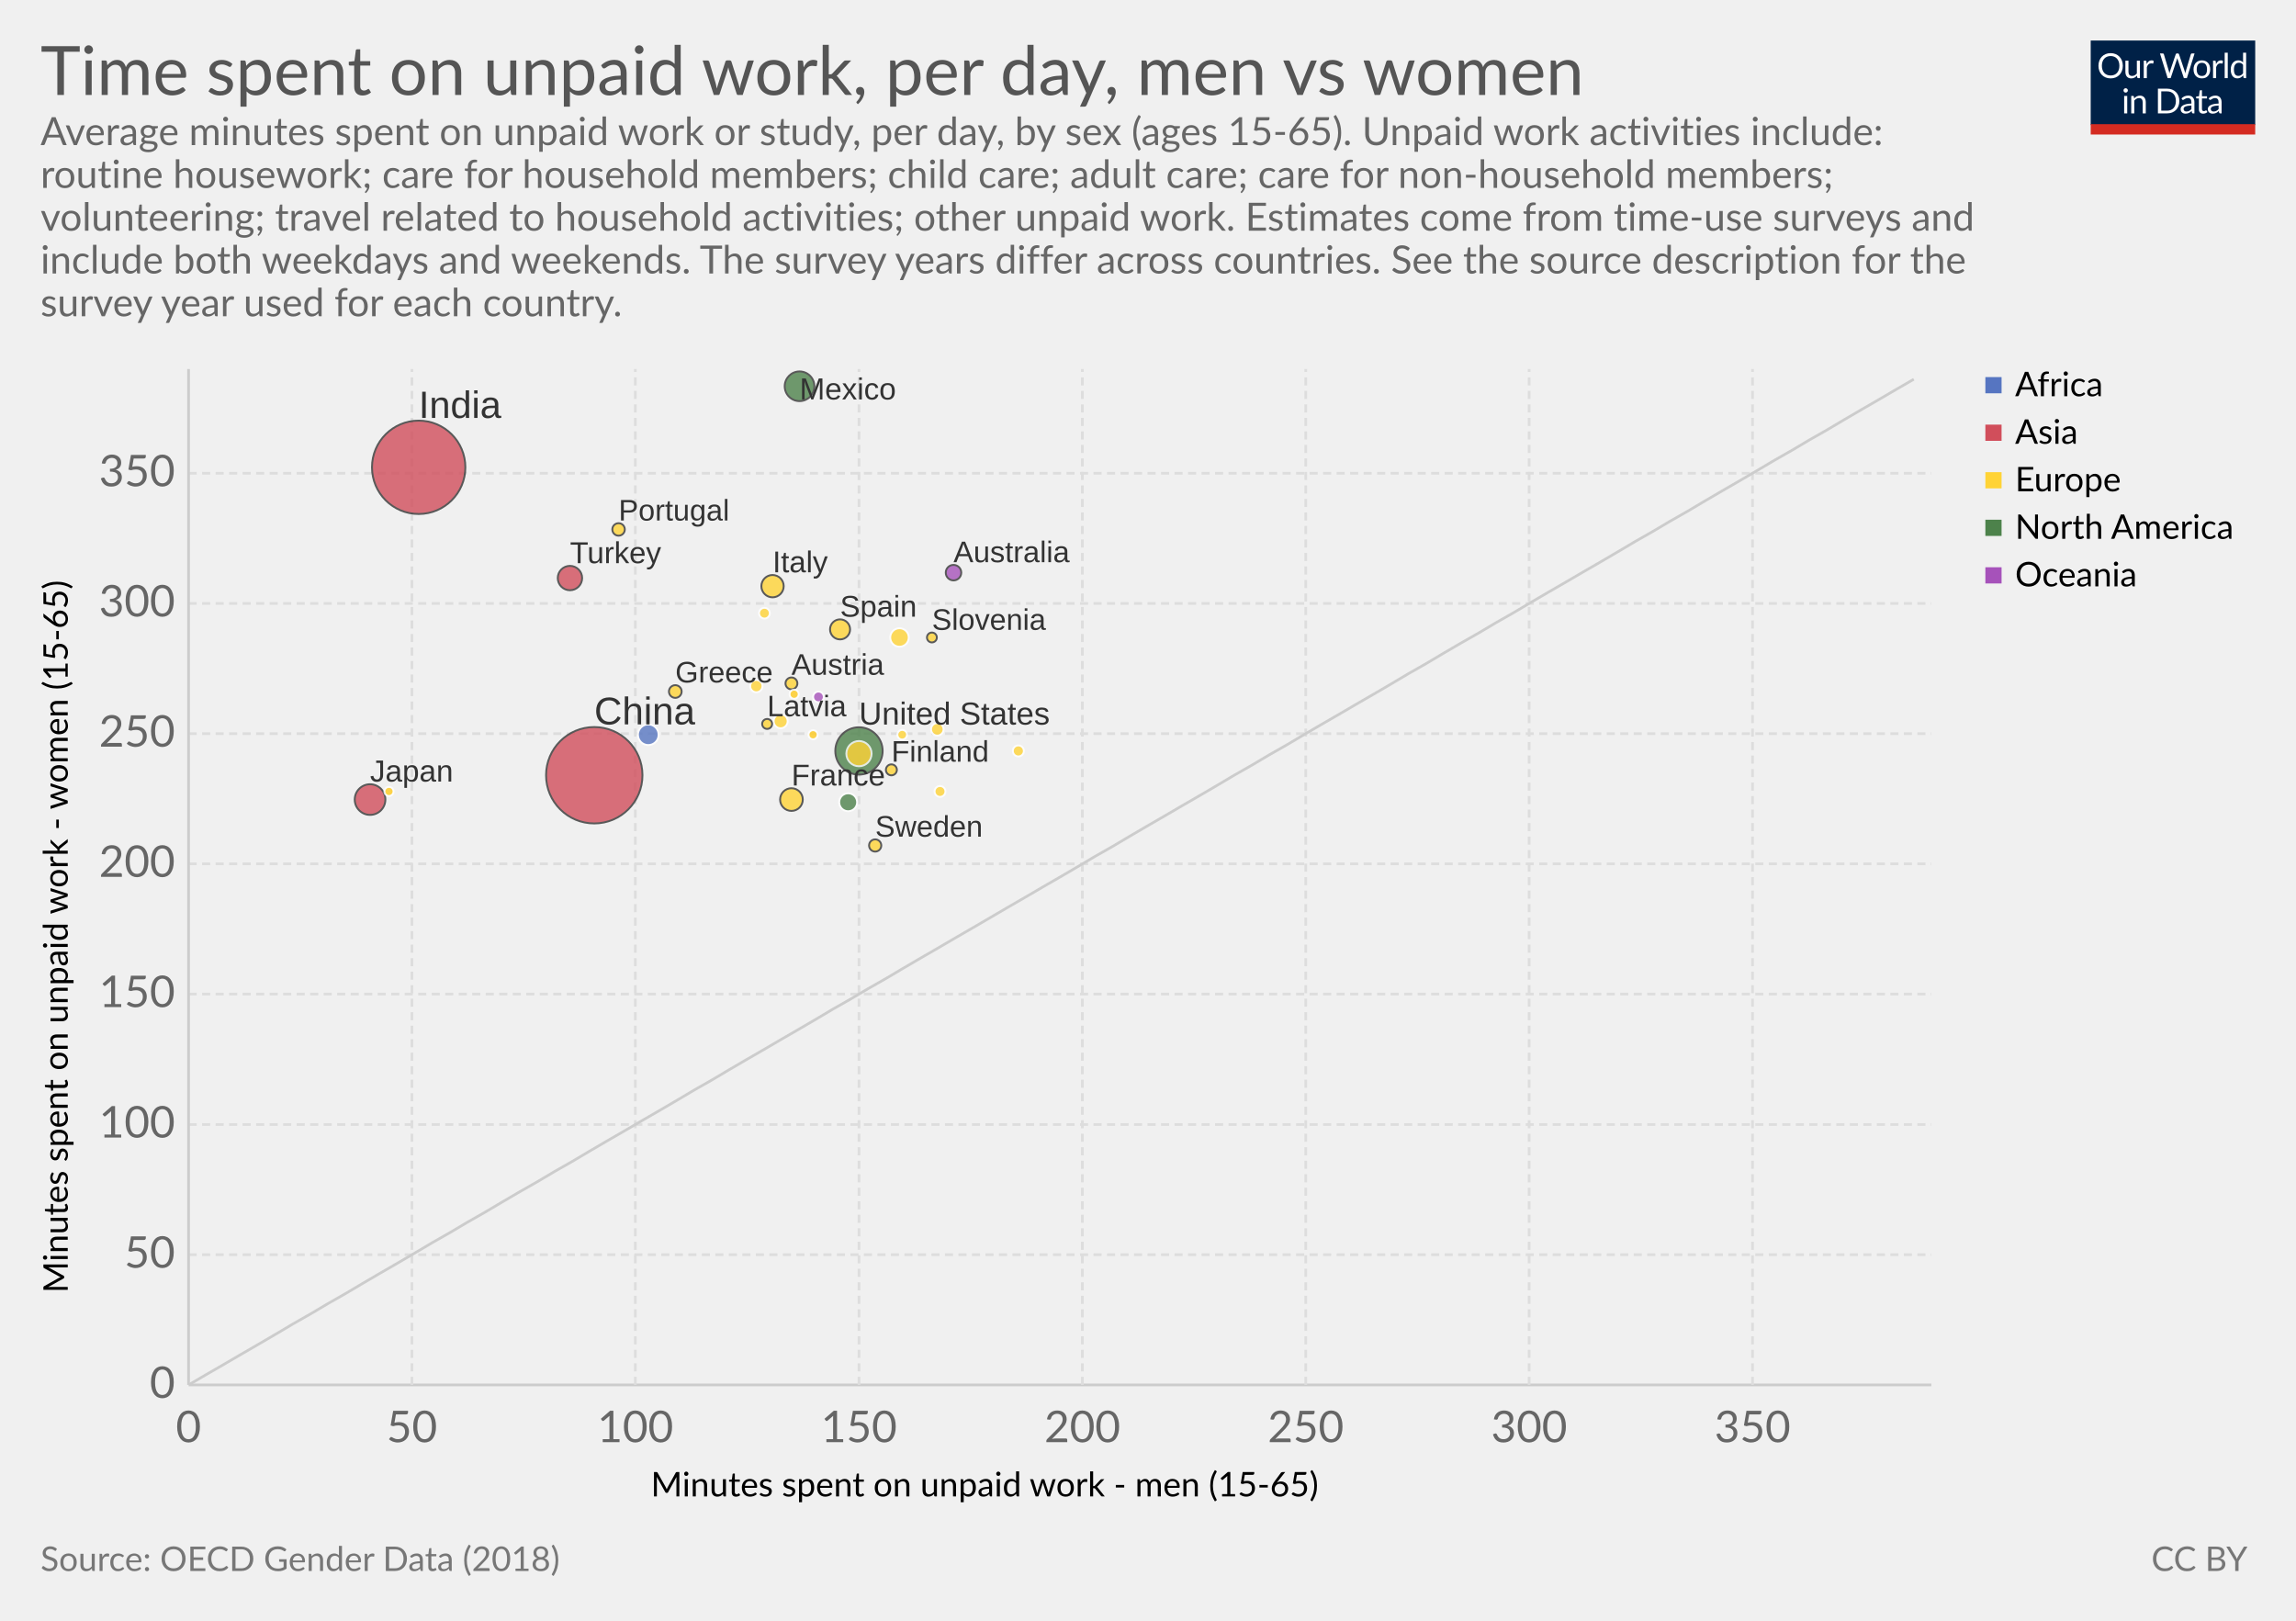
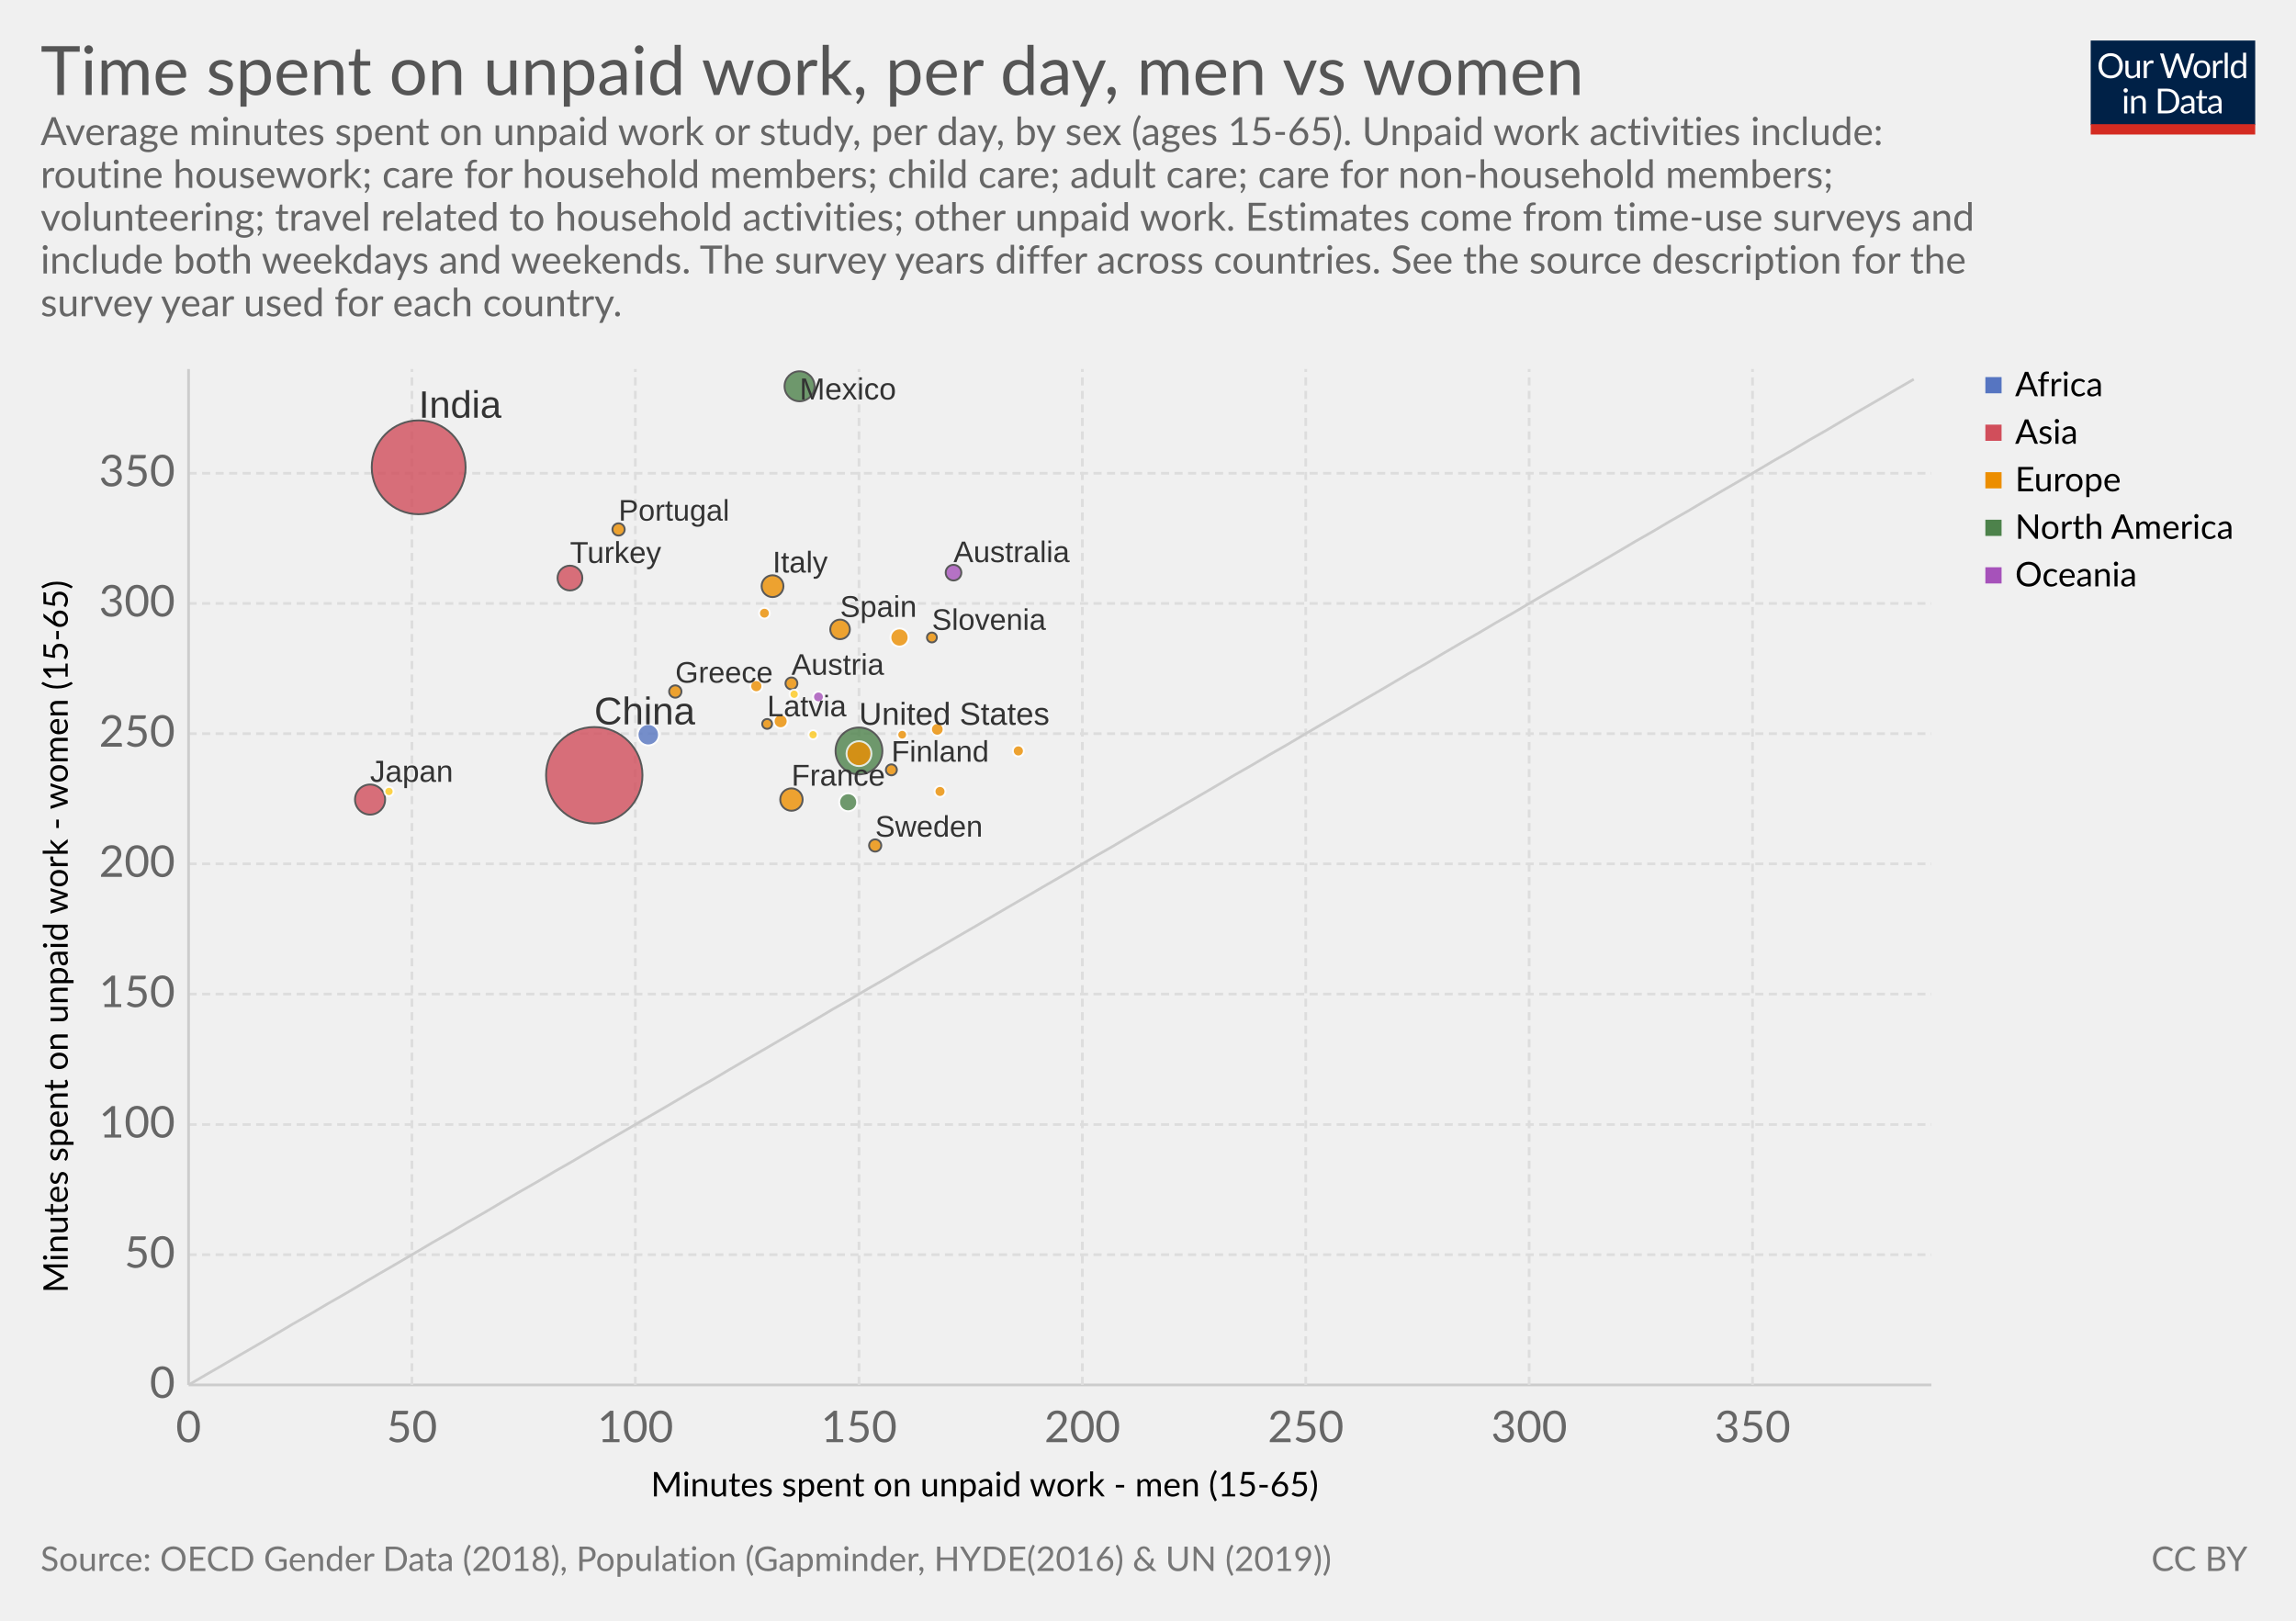
<svg xmlns="http://www.w3.org/2000/svg" version="1.1" style="font-family:Lato, 'Helvetica Neue', Helvetica, Arial, sans-serif;font-size:18px;background-color:white;text-rendering:optimizeLegibility;-webkit-font-smoothing:antialiased" width="850" height="600">
  <g class="HeaderView">
    <g transform="translate(774, 15) scale(0.29)">
      <svg width="210" height="120" viewBox="0 0 210 120" fill="none">
        <g clip-path="url(#clip0)">
          <path d="M0 0H210V107.89H0V0Z" fill="#002147" />
          <path d="M40.979 32.248C40.979 34.609 40.605 36.78 39.857 38.76C39.109 40.725 38.053 42.419 36.689 43.842C35.325 45.265 33.682 46.372 31.761 47.164C29.854 47.941 27.742 48.33 25.425 48.33C23.107 48.33 20.995 47.941 19.089 47.164C17.182 46.372 15.547 45.265 14.183 43.842C12.819 42.419 11.763 40.725 11.015 38.76C10.267 36.78 9.893 34.609 9.893 32.248C9.893 29.887 10.267 27.723 11.015 25.758C11.763 23.778 12.819 22.077 14.183 20.654C15.547 19.217 17.182 18.102 19.089 17.31C20.995 16.518 23.107 16.122 25.425 16.122C27.742 16.122 29.854 16.518 31.761 17.31C33.682 18.102 35.325 19.217 36.689 20.654C38.053 22.077 39.109 23.778 39.857 25.758C40.605 27.723 40.979 29.887 40.979 32.248ZM36.601 32.248C36.601 30.312 36.337 28.574 35.809 27.034C35.281 25.494 34.533 24.196 33.565 23.14C32.597 22.069 31.423 21.248 30.045 20.676C28.666 20.104 27.126 19.818 25.425 19.818C23.738 19.818 22.205 20.104 20.827 20.676C19.448 21.248 18.267 22.069 17.285 23.14C16.317 24.196 15.569 25.494 15.041 27.034C14.513 28.574 14.249 30.312 14.249 32.248C14.249 34.184 14.513 35.922 15.041 37.462C15.569 38.987 16.317 40.285 17.285 41.356C18.267 42.412 19.448 43.226 20.827 43.798C22.205 44.355 23.738 44.634 25.425 44.634C27.126 44.634 28.666 44.355 30.045 43.798C31.423 43.226 32.597 42.412 33.565 41.356C34.533 40.285 35.281 38.987 35.809 37.462C36.337 35.922 36.601 34.184 36.601 32.248ZM62.823 25.714V48H60.491C59.934 48 59.582 47.729 59.435 47.186L59.127 44.788C58.159 45.859 57.074 46.724 55.871 47.384C54.669 48.029 53.29 48.352 51.735 48.352C50.518 48.352 49.44 48.154 48.501 47.758C47.577 47.347 46.8 46.775 46.169 46.042C45.539 45.309 45.062 44.421 44.739 43.38C44.431 42.339 44.277 41.187 44.277 39.926V25.714H48.193V39.926C48.193 41.613 48.575 42.918 49.337 43.842C50.115 44.766 51.295 45.228 52.879 45.228C54.038 45.228 55.116 44.957 56.113 44.414C57.125 43.857 58.057 43.094 58.907 42.126V25.714H62.823ZM71.43 30.18C72.135 28.655 73 27.467 74.027 26.616C75.053 25.751 76.307 25.318 77.789 25.318C78.258 25.318 78.705 25.369 79.131 25.472C79.571 25.575 79.959 25.736 80.297 25.956L80.011 28.882C79.923 29.249 79.703 29.432 79.351 29.432C79.145 29.432 78.845 29.388 78.449 29.3C78.053 29.212 77.605 29.168 77.107 29.168C76.403 29.168 75.772 29.271 75.215 29.476C74.672 29.681 74.181 29.989 73.741 30.4C73.315 30.796 72.927 31.295 72.575 31.896C72.237 32.483 71.929 33.157 71.651 33.92V48H67.713V25.714H69.957C70.382 25.714 70.675 25.795 70.837 25.956C70.998 26.117 71.108 26.396 71.167 26.792L71.43 30.18ZM132.589 16.474L122.755 48H118.927L110.941 23.954C110.867 23.719 110.794 23.47 110.721 23.206C110.662 22.942 110.596 22.663 110.523 22.37C110.449 22.663 110.376 22.942 110.303 23.206C110.23 23.47 110.156 23.719 110.083 23.954L102.053 48H98.225L88.391 16.474H91.933C92.314 16.474 92.629 16.569 92.879 16.76C93.143 16.951 93.311 17.193 93.385 17.486L99.897 39.398C99.999 39.794 100.095 40.219 100.183 40.674C100.285 41.129 100.381 41.613 100.469 42.126C100.571 41.613 100.674 41.129 100.777 40.674C100.894 40.205 101.019 39.779 101.151 39.398L108.565 17.486C108.653 17.237 108.821 17.009 109.071 16.804C109.335 16.584 109.65 16.474 110.017 16.474H111.249C111.63 16.474 111.938 16.569 112.173 16.76C112.407 16.951 112.583 17.193 112.701 17.486L120.093 39.398C120.225 39.779 120.342 40.19 120.445 40.63C120.562 41.07 120.672 41.532 120.775 42.016C120.848 41.532 120.929 41.07 121.017 40.63C121.105 40.19 121.2 39.779 121.303 39.398L127.837 17.486C127.91 17.222 128.072 16.987 128.321 16.782C128.585 16.577 128.9 16.474 129.267 16.474H132.589ZM141.94 25.362C143.568 25.362 145.034 25.633 146.34 26.176C147.645 26.719 148.76 27.489 149.684 28.486C150.608 29.483 151.312 30.693 151.796 32.116C152.294 33.524 152.544 35.101 152.544 36.846C152.544 38.606 152.294 40.19 151.796 41.598C151.312 43.006 150.608 44.209 149.684 45.206C148.76 46.203 147.645 46.973 146.34 47.516C145.034 48.044 143.568 48.308 141.94 48.308C140.297 48.308 138.816 48.044 137.496 47.516C136.19 46.973 135.076 46.203 134.152 45.206C133.228 44.209 132.516 43.006 132.018 41.598C131.534 40.19 131.292 38.606 131.292 36.846C131.292 35.101 131.534 33.524 132.018 32.116C132.516 30.693 133.228 29.483 134.152 28.486C135.076 27.489 136.19 26.719 137.496 26.176C138.816 25.633 140.297 25.362 141.94 25.362ZM141.94 45.25C144.14 45.25 145.782 44.517 146.868 43.05C147.953 41.569 148.496 39.508 148.496 36.868C148.496 34.213 147.953 32.145 146.868 30.664C145.782 29.183 144.14 28.442 141.94 28.442C140.825 28.442 139.85 28.633 139.014 29.014C138.192 29.395 137.503 29.945 136.946 30.664C136.403 31.383 135.992 32.27 135.714 33.326C135.45 34.367 135.318 35.548 135.318 36.868C135.318 39.508 135.86 41.569 136.946 43.05C138.046 44.517 139.71 45.25 141.94 45.25ZM159.908 30.18C160.612 28.655 161.478 27.467 162.504 26.616C163.531 25.751 164.785 25.318 166.266 25.318C166.736 25.318 167.183 25.369 167.608 25.472C168.048 25.575 168.437 25.736 168.774 25.956L168.488 28.882C168.4 29.249 168.18 29.432 167.828 29.432C167.623 29.432 167.322 29.388 166.926 29.3C166.53 29.212 166.083 29.168 165.584 29.168C164.88 29.168 164.25 29.271 163.692 29.476C163.15 29.681 162.658 29.989 162.218 30.4C161.793 30.796 161.404 31.295 161.052 31.896C160.715 32.483 160.407 33.157 160.128 33.92V48H156.19V25.714H158.434C158.86 25.714 159.153 25.795 159.314 25.956C159.476 26.117 159.586 26.396 159.644 26.792L159.908 30.18ZM174.946 15.594V48H171.03V15.594H174.946ZM194.496 31.016C193.763 30.033 192.971 29.351 192.12 28.97C191.269 28.574 190.316 28.376 189.26 28.376C187.192 28.376 185.601 29.117 184.486 30.598C183.371 32.079 182.814 34.191 182.814 36.934C182.814 38.386 182.939 39.633 183.188 40.674C183.437 41.701 183.804 42.551 184.288 43.226C184.772 43.886 185.366 44.37 186.07 44.678C186.774 44.986 187.573 45.14 188.468 45.14C189.759 45.14 190.881 44.847 191.834 44.26C192.802 43.673 193.689 42.845 194.496 41.774V31.016ZM198.412 15.594V48H196.08C195.523 48 195.171 47.729 195.024 47.186L194.672 44.48C193.719 45.624 192.633 46.548 191.416 47.252C190.199 47.956 188.791 48.308 187.192 48.308C185.916 48.308 184.757 48.066 183.716 47.582C182.675 47.083 181.787 46.357 181.054 45.404C180.321 44.451 179.756 43.263 179.36 41.84C178.964 40.417 178.766 38.782 178.766 36.934C178.766 35.291 178.986 33.766 179.426 32.358C179.866 30.935 180.497 29.703 181.318 28.662C182.139 27.621 183.144 26.807 184.332 26.22C185.535 25.619 186.884 25.318 188.38 25.318C189.744 25.318 190.91 25.553 191.878 26.022C192.861 26.477 193.733 27.115 194.496 27.936V15.594H198.412ZM46.614 70.714V93H42.698V70.714H46.614ZM47.45 63.718C47.45 64.099 47.369 64.459 47.208 64.796C47.061 65.119 46.856 65.412 46.592 65.676C46.343 65.925 46.042 66.123 45.69 66.27C45.352 66.417 44.993 66.49 44.612 66.49C44.23 66.49 43.871 66.417 43.534 66.27C43.211 66.123 42.925 65.925 42.676 65.676C42.426 65.412 42.228 65.119 42.082 64.796C41.935 64.459 41.862 64.099 41.862 63.718C41.862 63.337 41.935 62.977 42.082 62.64C42.228 62.288 42.426 61.987 42.676 61.738C42.925 61.474 43.211 61.269 43.534 61.122C43.871 60.975 44.23 60.902 44.612 60.902C44.993 60.902 45.352 60.975 45.69 61.122C46.042 61.269 46.343 61.474 46.592 61.738C46.856 61.987 47.061 62.288 47.208 62.64C47.369 62.977 47.45 63.337 47.45 63.718ZM55.424 73.948C55.908 73.405 56.422 72.914 56.964 72.474C57.507 72.034 58.079 71.66 58.68 71.352C59.296 71.029 59.941 70.787 60.616 70.626C61.306 70.45 62.046 70.362 62.838 70.362C64.055 70.362 65.126 70.567 66.05 70.978C66.989 71.374 67.766 71.946 68.382 72.694C69.013 73.427 69.49 74.315 69.812 75.356C70.135 76.397 70.296 77.549 70.296 78.81V93H66.358V78.81C66.358 77.123 65.969 75.818 65.192 74.894C64.43 73.955 63.264 73.486 61.694 73.486C60.535 73.486 59.45 73.765 58.438 74.322C57.441 74.879 56.517 75.635 55.666 76.588V93H51.728V70.714H54.082C54.639 70.714 54.984 70.985 55.116 71.528L55.424 73.948ZM113.129 77.248C113.129 79.609 112.755 81.758 112.007 83.694C111.259 85.63 110.203 87.287 108.839 88.666C107.475 90.045 105.832 91.115 103.911 91.878C102.004 92.626 99.892 93 97.575 93H85.805V61.474H97.575C99.892 61.474 102.004 61.855 103.911 62.618C105.832 63.366 107.475 64.437 108.839 65.83C110.203 67.209 111.259 68.866 112.007 70.802C112.755 72.738 113.129 74.887 113.129 77.248ZM108.751 77.248C108.751 75.312 108.487 73.581 107.959 72.056C107.431 70.531 106.683 69.24 105.715 68.184C104.747 67.128 103.574 66.321 102.195 65.764C100.816 65.207 99.276 64.928 97.575 64.928H90.073V89.546H97.575C99.276 89.546 100.816 89.267 102.195 88.71C103.574 88.153 104.747 87.353 105.715 86.312C106.683 85.256 107.431 83.965 107.959 82.44C108.487 80.915 108.751 79.184 108.751 77.248ZM128.553 82.968C126.749 83.027 125.209 83.173 123.933 83.408C122.672 83.628 121.638 83.921 120.831 84.288C120.039 84.655 119.46 85.087 119.093 85.586C118.741 86.085 118.565 86.642 118.565 87.258C118.565 87.845 118.661 88.351 118.851 88.776C119.042 89.201 119.299 89.553 119.621 89.832C119.959 90.096 120.347 90.294 120.787 90.426C121.242 90.543 121.726 90.602 122.239 90.602C122.929 90.602 123.559 90.536 124.131 90.404C124.703 90.257 125.239 90.052 125.737 89.788C126.251 89.524 126.735 89.209 127.189 88.842C127.659 88.475 128.113 88.057 128.553 87.588V82.968ZM115.903 73.86C117.135 72.672 118.463 71.785 119.885 71.198C121.308 70.611 122.885 70.318 124.615 70.318C125.862 70.318 126.969 70.523 127.937 70.934C128.905 71.345 129.719 71.917 130.379 72.65C131.039 73.383 131.538 74.271 131.875 75.312C132.213 76.353 132.381 77.497 132.381 78.744V93H130.643C130.262 93 129.969 92.941 129.763 92.824C129.558 92.692 129.397 92.443 129.279 92.076L128.839 89.964C128.253 90.507 127.681 90.991 127.123 91.416C126.566 91.827 125.979 92.179 125.363 92.472C124.747 92.751 124.087 92.963 123.383 93.11C122.694 93.271 121.924 93.352 121.073 93.352C120.208 93.352 119.394 93.235 118.631 93C117.869 92.751 117.201 92.384 116.629 91.9C116.072 91.416 115.625 90.807 115.287 90.074C114.965 89.326 114.803 88.446 114.803 87.434C114.803 86.554 115.045 85.711 115.529 84.904C116.013 84.083 116.798 83.357 117.883 82.726C118.969 82.095 120.384 81.582 122.129 81.186C123.875 80.775 126.016 80.541 128.553 80.482V78.744C128.553 77.013 128.179 75.708 127.431 74.828C126.683 73.933 125.591 73.486 124.153 73.486C123.185 73.486 122.371 73.611 121.711 73.86C121.066 74.095 120.501 74.366 120.017 74.674C119.548 74.967 119.137 75.239 118.785 75.488C118.448 75.723 118.111 75.84 117.773 75.84C117.509 75.84 117.282 75.774 117.091 75.642C116.901 75.495 116.739 75.319 116.607 75.114L115.903 73.86ZM143.568 93.352C141.808 93.352 140.451 92.861 139.498 91.878C138.559 90.895 138.09 89.48 138.09 87.632V73.992H135.406C135.171 73.992 134.973 73.926 134.812 73.794C134.65 73.647 134.57 73.427 134.57 73.134V71.572L138.222 71.11L139.124 64.224C139.168 64.004 139.263 63.828 139.41 63.696C139.571 63.549 139.776 63.476 140.026 63.476H142.006V71.154H148.452V73.992H142.006V87.368C142.006 88.307 142.233 89.003 142.688 89.458C143.142 89.913 143.729 90.14 144.448 90.14C144.858 90.14 145.21 90.089 145.504 89.986C145.812 89.869 146.076 89.744 146.296 89.612C146.516 89.48 146.699 89.363 146.846 89.26C147.007 89.143 147.146 89.084 147.264 89.084C147.469 89.084 147.652 89.209 147.814 89.458L148.958 91.328C148.283 91.959 147.469 92.457 146.516 92.824C145.562 93.176 144.58 93.352 143.568 93.352ZM163.253 82.968C161.449 83.027 159.909 83.173 158.633 83.408C157.372 83.628 156.338 83.921 155.531 84.288C154.739 84.655 154.16 85.087 153.793 85.586C153.441 86.085 153.265 86.642 153.265 87.258C153.265 87.845 153.36 88.351 153.551 88.776C153.742 89.201 153.998 89.553 154.321 89.832C154.658 90.096 155.047 90.294 155.487 90.426C155.942 90.543 156.426 90.602 156.939 90.602C157.628 90.602 158.259 90.536 158.831 90.404C159.403 90.257 159.938 90.052 160.437 89.788C160.95 89.524 161.434 89.209 161.889 88.842C162.358 88.475 162.813 88.057 163.253 87.588V82.968ZM150.603 73.86C151.835 72.672 153.162 71.785 154.585 71.198C156.008 70.611 157.584 70.318 159.315 70.318C160.562 70.318 161.669 70.523 162.637 70.934C163.605 71.345 164.419 71.917 165.079 72.65C165.739 73.383 166.238 74.271 166.575 75.312C166.912 76.353 167.081 77.497 167.081 78.744V93H165.343C164.962 93 164.668 92.941 164.463 92.824C164.258 92.692 164.096 92.443 163.979 92.076L163.539 89.964C162.952 90.507 162.38 90.991 161.823 91.416C161.266 91.827 160.679 92.179 160.063 92.472C159.447 92.751 158.787 92.963 158.083 93.11C157.394 93.271 156.624 93.352 155.773 93.352C154.908 93.352 154.094 93.235 153.331 93C152.568 92.751 151.901 92.384 151.329 91.9C150.772 91.416 150.324 90.807 149.987 90.074C149.664 89.326 149.503 88.446 149.503 87.434C149.503 86.554 149.745 85.711 150.229 84.904C150.713 84.083 151.498 83.357 152.583 82.726C153.668 82.095 155.084 81.582 156.829 81.186C158.574 80.775 160.716 80.541 163.253 80.482V78.744C163.253 77.013 162.879 75.708 162.131 74.828C161.383 73.933 160.29 73.486 158.853 73.486C157.885 73.486 157.071 73.611 156.411 73.86C155.766 74.095 155.201 74.366 154.717 74.674C154.248 74.967 153.837 75.239 153.485 75.488C153.148 75.723 152.81 75.84 152.473 75.84C152.209 75.84 151.982 75.774 151.791 75.642C151.6 75.495 151.439 75.319 151.307 75.114L150.603 73.86Z" fill="white" />
          <rect y="106.789" width="210" height="13.211" fill="#D42B21" />
        </g>
        <defs>
          <clipPath id="clip0">
            <rect width="210" height="120" fill="white" />
          </clipPath>
        </defs>
      </svg>
    </g>
    <a href="https://ourworldindata.org/grapher/minutes-spent-on-unpaid-work" target="_blank">
      <text font-size="25.20" x="15.0" y="35.2" fill="#555">
        <tspan x="15" y="35.16">Time spent on unpaid work, per day, men vs women</tspan>
      </text>
    </a>
    <text font-size="14.40" x="15.0" y="53.7" fill="#666">
      <tspan x="15" y="53.72">Average minutes spent on unpaid work or study, per day, by sex (ages 15-65). Unpaid work activities include:</tspan>
      <tspan x="15" y="69.56">routine housework; care for household members; child care; adult care; care for non-household members;</tspan>
      <tspan x="15" y="85.4">volunteering; travel related to household activities; other unpaid work. Estimates come from time-use surveys and</tspan>
      <tspan x="15" y="101.24">include both weekdays and weekends. The survey years differ across countries. See the source description for the</tspan>
      <tspan x="15" y="117.08">survey year used for each country.</tspan>
    </text>
  </g>
  <g>
    <g class="AxisBoxView">
      <g class="HorizontalAxis">
        <text font-size="12.60" x="241.0" y="554.0">
          <tspan x="240.953" y="553.98">Minutes spent on unpaid work - men (15-65)</tspan>
        </text>
        <text x="69.8" y="533.9" fill="#666" text-anchor="middle" font-size="16.2">0</text>
        <text x="152.5" y="533.9" fill="#666" text-anchor="middle" font-size="16.2">50</text>
        <text x="235.2" y="533.9" fill="#666" text-anchor="middle" font-size="16.2">100</text>
        <text x="318" y="533.9" fill="#666" text-anchor="middle" font-size="16.2">150</text>
        <text x="400.7" y="533.9" fill="#666" text-anchor="middle" font-size="16.2">200</text>
        <text x="483.4" y="533.9" fill="#666" text-anchor="middle" font-size="16.2">250</text>
        <text x="566.1" y="533.9" fill="#666" text-anchor="middle" font-size="16.2">300</text>
        <text x="648.8" y="533.9" fill="#666" text-anchor="middle" font-size="16.2">350</text>
      </g>
      <g class="VerticalAxis">
        <text font-size="12.60" x="-478.7" y="25.1" transform="rotate(-90)">
          <tspan x="-478.661" y="25.08">Minutes spent on unpaid work - women (15-65)</tspan>
        </text>
        <text x="64.82" y="512.7" fill="#666" dominant-baseline="middle" text-anchor="end" font-size="16.2">0</text>
        <text x="64.82" y="464.5" fill="#666" dominant-baseline="middle" text-anchor="end" font-size="16.2">50</text>
        <text x="64.82" y="416.3" fill="#666" dominant-baseline="middle" text-anchor="end" font-size="16.2">100</text>
        <text x="64.82" y="368" fill="#666" dominant-baseline="middle" text-anchor="end" font-size="16.2">150</text>
        <text x="64.82" y="319.8" fill="#666" dominant-baseline="middle" text-anchor="end" font-size="16.2">200</text>
        <text x="64.82" y="271.6" fill="#666" dominant-baseline="middle" text-anchor="end" font-size="16.2">250</text>
        <text x="64.82" y="223.4" fill="#666" dominant-baseline="middle" text-anchor="end" font-size="16.2">300</text>
        <text x="64.82" y="175.2" fill="#666" dominant-baseline="middle" text-anchor="end" font-size="16.2">350</text>
      </g>
      <g class="AxisGridLines">
        <line x1="69.82" y1="512.7" x2="715.00" y2="512.7" stroke="#ccc" />
        <line x1="69.82" y1="464.5" x2="715.00" y2="464.5" stroke="#ddd" stroke-dasharray="3,2" />
        <line x1="69.82" y1="416.3" x2="715.00" y2="416.3" stroke="#ddd" stroke-dasharray="3,2" />
        <line x1="69.82" y1="368" x2="715.00" y2="368" stroke="#ddd" stroke-dasharray="3,2" />
        <line x1="69.82" y1="319.8" x2="715.00" y2="319.8" stroke="#ddd" stroke-dasharray="3,2" />
        <line x1="69.82" y1="271.6" x2="715.00" y2="271.6" stroke="#ddd" stroke-dasharray="3,2" />
        <line x1="69.82" y1="223.4" x2="715.00" y2="223.4" stroke="#ddd" stroke-dasharray="3,2" />
        <line x1="69.82" y1="175.2" x2="715.00" y2="175.2" stroke="#ddd" stroke-dasharray="3,2" />
      </g>
      <g class="AxisGridLines">
        <line x1="69.8" y1="512.70" x2="69.8" y2="136.60" stroke="#ccc" />
        <line x1="152.5" y1="512.70" x2="152.5" y2="136.60" stroke="#ddd" stroke-dasharray="3,2" />
        <line x1="235.2" y1="512.70" x2="235.2" y2="136.60" stroke="#ddd" stroke-dasharray="3,2" />
        <line x1="318" y1="512.70" x2="318" y2="136.60" stroke="#ddd" stroke-dasharray="3,2" />
        <line x1="400.7" y1="512.70" x2="400.7" y2="136.60" stroke="#ddd" stroke-dasharray="3,2" />
        <line x1="483.4" y1="512.70" x2="483.4" y2="136.60" stroke="#ddd" stroke-dasharray="3,2" />
        <line x1="566.1" y1="512.70" x2="566.1" y2="136.60" stroke="#ddd" stroke-dasharray="3,2" />
        <line x1="648.8" y1="512.70" x2="648.8" y2="136.60" stroke="#ddd" stroke-dasharray="3,2" />
      </g>
    </g>
    <g class="ComparisonLine">
      <defs>
-         <clipPath id="axisBounds-2827">
+         <clipPath id="axisBounds-23">
          <rect x="69.816" y="136.6" width="645.184" height="376.1" />
        </clipPath>
      </defs>
-       <path d="M69.8,512.7L76.3,508.9L82.7,505.2L89.2,501.4L95.6,497.7L102.1,493.9L108.5,490.1L115,486.4L121.4,482.6L127.9,478.9L134.3,475.1L140.8,471.3L147.2,467.6L153.7,463.8L160.1,460L166.6,456.3L173,452.5L179.5,448.8L185.9,445L192.4,441.2L198.9,437.5L205.3,433.7L211.8,430L218.2,426.2L224.7,422.4L231.1,418.7L237.6,414.9L244,411.2L250.5,407.4L256.9,403.6L263.4,399.9L269.8,396.1L276.3,392.3L282.7,388.6L289.2,384.8L295.6,381.1L302.1,377.3L308.5,373.5L315,369.8L321.4,366L327.9,362.3L334.3,358.5L340.8,354.7L347.2,351L353.7,347.2L360.1,343.5L366.6,339.7L373.1,335.9L379.5,332.2L386,328.4L392.4,324.7L398.9,320.9L405.3,317.1L411.8,313.4L418.2,309.6L424.7,305.8L431.1,302.1L437.6,298.3L444,294.6L450.5,290.8L456.9,287L463.4,283.3L469.8,279.5L476.3,275.8L482.7,272L489.2,268.2L495.6,264.5L502.1,260.7L508.5,257L515,253.2L521.4,249.4L527.9,245.7L534.3,241.9L540.8,238.1L547.3,234.4L553.7,230.6L560.2,226.9L566.6,223.1L573.1,219.3L579.5,215.6L586,211.8L592.4,208.1L598.9,204.3L605.3,200.5L611.8,196.8L618.2,193L624.7,189.3L631.1,185.5L637.6,181.7L644,178L650.5,174.2L656.9,170.4L663.4,166.7L669.8,162.9L676.3,159.2L682.7,155.4L689.2,151.6L695.6,147.9L702.1,144.1L708.5,140.4" clip-path="url(#axisBounds-2827)" fill="none" stroke="#ccc" />
-     </g>
-     <g class="PointsWithLabels clickable" clip-path="url(#scatterBounds-2828)" font-family="Arial, sans-serif">
+       <path d="M69.8,512.7L76.3,508.9L82.7,505.2L89.2,501.4L95.6,497.7L102.1,493.9L108.5,490.1L115,486.4L121.4,482.6L127.9,478.9L134.3,475.1L140.8,471.3L147.2,467.6L153.7,463.8L160.1,460L166.6,456.3L173,452.5L179.5,448.8L185.9,445L192.4,441.2L198.9,437.5L205.3,433.7L211.8,430L218.2,426.2L224.7,422.4L231.1,418.7L237.6,414.9L244,411.2L250.5,407.4L256.9,403.6L263.4,399.9L269.8,396.1L276.3,392.3L282.7,388.6L289.2,384.8L295.6,381.1L302.1,377.3L308.5,373.5L315,369.8L321.4,366L327.9,362.3L334.3,358.5L340.8,354.7L347.2,351L353.7,347.2L360.1,343.5L366.6,339.7L373.1,335.9L379.5,332.2L386,328.4L392.4,324.7L398.9,320.9L405.3,317.1L411.8,313.4L418.2,309.6L424.7,305.8L431.1,302.1L437.6,298.3L444,294.6L450.5,290.8L456.9,287L463.4,283.3L469.8,279.5L476.3,275.8L482.7,272L489.2,268.2L495.6,264.5L502.1,260.7L508.5,257L515,253.2L521.4,249.4L527.9,245.7L534.3,241.9L540.8,238.1L547.3,234.4L553.7,230.6L560.2,226.9L566.6,223.1L573.1,219.3L579.5,215.6L586,211.8L592.4,208.1L598.9,204.3L605.3,200.5L611.8,196.8L618.2,193L624.7,189.3L631.1,185.5L637.6,181.7L644,178L650.5,174.2L656.9,170.4L663.4,166.7L669.8,162.9L676.3,159.2L682.7,155.4L689.2,151.6L695.6,147.9L702.1,144.1L708.5,140.4" clip-path="url(#axisBounds-23)" fill="none" stroke="#ccc" />
+     </g>
+     <g class="PointsWithLabels clickable" clip-path="url(#scatterBounds-24)" font-family="Arial, sans-serif">
      <rect x="69.816" y="136.6" width="645.184" height="376.1" fill="rgba(255,255,255,0)" />
      <defs>
-         <clipPath id="scatterBounds-2828">
+         <clipPath id="scatterBounds-24">
          <rect x="59.816" y="126.6" width="665.184" height="396.1" />
        </clipPath>
      </defs>
      <g class="key-China_0">
        <circle cx="220.00" cy="287.00" r="17.84" fill="#d14e5b" opacity="0.8" stroke="#333" stroke-width="0.7" />
      </g>
      <g class="key-India_0">
-         <circle cx="155.00" cy="173.00" r="17.28" fill="#d14e5b" opacity="0.8" stroke="#333" stroke-width="0.7" />
+         <circle cx="155.00" cy="173.00" r="17.37" fill="#d14e5b" opacity="0.8" stroke="#333" stroke-width="0.7" />
      </g>
      <g class="key-United-States_0">
-         <circle cx="318.00" cy="278.00" r="8.76" fill="#4d824b" opacity="0.8" stroke="#333" stroke-width="0.7" />
+         <circle cx="318.00" cy="278.00" r="8.67" fill="#4d824b" opacity="0.8" stroke="#333" stroke-width="0.7" />
      </g>
      <g class="key-Japan_0">
-         <circle cx="137.00" cy="296.00" r="5.67" fill="#d14e5b" opacity="0.8" stroke="#333" stroke-width="0.7" />
+         <circle cx="137.00" cy="296.00" r="5.57" fill="#d14e5b" opacity="0.8" stroke="#333" stroke-width="0.7" />
      </g>
      <g class="key-Mexico_0">
-         <circle cx="296.00" cy="143.00" r="5.49" fill="#4d824b" opacity="0.8" stroke="#333" stroke-width="0.7" />
+         <circle cx="296.00" cy="143.00" r="5.55" fill="#4d824b" opacity="0.8" stroke="#333" stroke-width="0.7" />
      </g>
      <g class="key-Germany_0">
-         <circle cx="318.00" cy="279.00" r="4.67" fill="#ffd336" opacity="0.8" stroke="#fff" stroke-width="0.7" />
+         <circle cx="318.00" cy="279.00" r="4.61" fill="#ec8e00" opacity="0.8" stroke="#fff" stroke-width="0.7" />
      </g>
      <g class="key-Turkey_0">
-         <circle cx="211.00" cy="214.00" r="4.51" fill="#d14e5b" opacity="0.8" stroke="#333" stroke-width="0.7" />
+         <circle cx="211.00" cy="214.00" r="4.59" fill="#d14e5b" opacity="0.8" stroke="#333" stroke-width="0.7" />
      </g>
      <g class="key-France_0">
-         <circle cx="293.00" cy="296.00" r="4.20" fill="#ffd336" opacity="0.8" stroke="#333" stroke-width="0.7" />
+         <circle cx="293.00" cy="296.00" r="4.15" fill="#ec8e00" opacity="0.8" stroke="#333" stroke-width="0.7" />
      </g>
      <g class="key-Italy_0">
-         <circle cx="286.00" cy="217.00" r="4.13" fill="#ffd336" opacity="0.8" stroke="#333" stroke-width="0.7" />
+         <circle cx="286.00" cy="217.00" r="4.04" fill="#ec8e00" opacity="0.8" stroke="#333" stroke-width="0.7" />
      </g>
      <g class="key-South-Africa_0">
-         <circle cx="240.00" cy="272.00" r="3.83" fill="#5675c1" opacity="0.8" stroke="#fff" stroke-width="0.7" />
+         <circle cx="240.00" cy="272.00" r="3.96" fill="#5675c1" opacity="0.8" stroke="#fff" stroke-width="0.7" />
      </g>
      <g class="key-Spain_0">
-         <circle cx="311.00" cy="233.00" r="3.71" fill="#ffd336" opacity="0.8" stroke="#333" stroke-width="0.7" />
+         <circle cx="311.00" cy="233.00" r="3.63" fill="#ec8e00" opacity="0.8" stroke="#333" stroke-width="0.7" />
      </g>
      <g class="key-Poland_0">
-         <circle cx="333.00" cy="236.00" r="3.43" fill="#ffd336" opacity="0.8" stroke="#fff" stroke-width="0.7" />
+         <circle cx="333.00" cy="236.00" r="3.36" fill="#ec8e00" opacity="0.8" stroke="#fff" stroke-width="0.7" />
      </g>
      <g class="key-Canada_0">
-         <circle cx="314.00" cy="297.00" r="3.32" fill="#4d824b" opacity="0.8" stroke="#fff" stroke-width="0.7" />
+         <circle cx="314.00" cy="297.00" r="3.33" fill="#4d824b" opacity="0.8" stroke="#fff" stroke-width="0.7" />
      </g>
      <g class="key-Australia_0">
-         <circle cx="353.00" cy="212.00" r="2.87" fill="#a652ba" opacity="0.8" stroke="#333" stroke-width="0.7" />
+         <circle cx="353.00" cy="212.00" r="2.90" fill="#a652ba" opacity="0.8" stroke="#333" stroke-width="0.7" />
      </g>
      <g class="key-Netherlands_0">
-         <circle cx="289.00" cy="267.00" r="2.60" fill="#ffd336" opacity="0.8" stroke="#fff" stroke-width="0.7" />
+         <circle cx="289.00" cy="267.00" r="2.58" fill="#ec8e00" opacity="0.8" stroke="#fff" stroke-width="0.7" />
+       </g>
+       <g class="key-Belgium_0">
+         <circle cx="347.00" cy="270.00" r="2.33" fill="#ec8e00" opacity="0.8" stroke="#fff" stroke-width="0.7" />
      </g>
      <g class="key-Greece_0">
-         <circle cx="250.00" cy="256.00" r="2.35" fill="#ffd336" opacity="0.8" stroke="#333" stroke-width="0.7" />
-       </g>
-       <g class="key-Belgium_0">
-         <circle cx="347.00" cy="270.00" r="2.32" fill="#ffd336" opacity="0.8" stroke="#fff" stroke-width="0.7" />
+         <circle cx="250.00" cy="256.00" r="2.28" fill="#ec8e00" opacity="0.8" stroke="#333" stroke-width="0.7" />
      </g>
      <g class="key-Portugal_0">
-         <circle cx="229.00" cy="196.00" r="2.31" fill="#ffd336" opacity="0.8" stroke="#333" stroke-width="0.7" />
+         <circle cx="229.00" cy="196.00" r="2.27" fill="#ec8e00" opacity="0.8" stroke="#333" stroke-width="0.7" />
+       </g>
+       <g class="key-Sweden_0">
+         <circle cx="324.00" cy="313.00" r="2.26" fill="#ec8e00" opacity="0.8" stroke="#333" stroke-width="0.7" />
      </g>
      <g class="key-Hungary_0">
-         <circle cx="280.00" cy="254.00" r="2.28" fill="#ffd336" opacity="0.8" stroke="#fff" stroke-width="0.7" />
-       </g>
-       <g class="key-Sweden_0">
-         <circle cx="324.00" cy="313.00" r="2.26" fill="#ffd336" opacity="0.8" stroke="#333" stroke-width="0.7" />
+         <circle cx="280.00" cy="254.00" r="2.24" fill="#ec8e00" opacity="0.8" stroke="#fff" stroke-width="0.7" />
      </g>
      <g class="key-Austria_0">
-         <circle cx="293.00" cy="253.00" r="2.20" fill="#ffd336" opacity="0.8" stroke="#333" stroke-width="0.7" />
+         <circle cx="293.00" cy="253.00" r="2.20" fill="#ec8e00" opacity="0.8" stroke="#333" stroke-width="0.7" />
      </g>
      <g class="key-Denmark_0">
-         <circle cx="377.00" cy="278.00" r="2.04" fill="#ffd336" opacity="0.8" stroke="#fff" stroke-width="0.7" />
+         <circle cx="377.00" cy="278.00" r="2.04" fill="#ec8e00" opacity="0.8" stroke="#fff" stroke-width="0.7" />
      </g>
      <g class="key-Finland_0">
-         <circle cx="330.00" cy="285.00" r="2.03" fill="#ffd336" opacity="0.8" stroke="#333" stroke-width="0.7" />
+         <circle cx="330.00" cy="285.00" r="2.03" fill="#ec8e00" opacity="0.8" stroke="#333" stroke-width="0.7" />
      </g>
      <g class="key-Norway_0">
-         <circle cx="348.00" cy="293.00" r="2.01" fill="#ffd336" opacity="0.8" stroke="#fff" stroke-width="0.7" />
+         <circle cx="348.00" cy="293.00" r="2.02" fill="#ec8e00" opacity="0.8" stroke="#fff" stroke-width="0.7" />
      </g>
      <g class="key-Ireland_0">
-         <circle cx="283.00" cy="227.00" r="1.99" fill="#ffd336" opacity="0.8" stroke="#fff" stroke-width="0.7" />
+         <circle cx="283.00" cy="227.00" r="1.99" fill="#ec8e00" opacity="0.8" stroke="#fff" stroke-width="0.7" />
      </g>
      <g class="key-New-Zealand_0">
        <circle cx="303.00" cy="258.00" r="1.98" fill="#a652ba" opacity="0.8" stroke="#fff" stroke-width="0.7" />
      </g>
+       <g class="key-Slovenia_0">
+         <circle cx="345.00" cy="236.00" r="1.83" fill="#ec8e00" opacity="0.8" stroke="#333" stroke-width="0.7" />
+       </g>
      <g class="key-Latvia_0">
-         <circle cx="284.00" cy="268.00" r="1.84" fill="#ffd336" opacity="0.8" stroke="#333" stroke-width="0.7" />
-       </g>
-       <g class="key-Slovenia_0">
-         <circle cx="345.00" cy="236.00" r="1.83" fill="#ffd336" opacity="0.8" stroke="#333" stroke-width="0.7" />
+         <circle cx="284.00" cy="268.00" r="1.82" fill="#ec8e00" opacity="0.8" stroke="#333" stroke-width="0.7" />
      </g>
      <g class="key-Estonia_0">
-         <circle cx="334.00" cy="272.00" r="1.78" fill="#ffd336" opacity="0.8" stroke="#fff" stroke-width="0.7" />
+         <circle cx="334.00" cy="272.00" r="1.78" fill="#ec8e00" opacity="0.8" stroke="#fff" stroke-width="0.7" />
      </g>
      <g class="key-Korea_0">
-         <circle cx="144.00" cy="293.00" r="1.69" fill="#ffcb1f" opacity="0.8" stroke="#fff" stroke-width="0.7" />
+         <circle cx="144.00" cy="293.00" r="1.70" fill="#ffcb1f" opacity="0.8" stroke="#fff" stroke-width="0.7" />
      </g>
      <g class="key-UK_0">
-         <circle cx="301.00" cy="272.00" r="1.69" fill="#ffcb1f" opacity="0.8" stroke="#fff" stroke-width="0.7" />
+         <circle cx="301.00" cy="272.00" r="1.70" fill="#ffcb1f" opacity="0.8" stroke="#fff" stroke-width="0.7" />
      </g>
      <g class="key-OECD-28_0">
-         <circle cx="294.00" cy="257.00" r="1.69" fill="#ffcb1f" opacity="0.8" stroke="#fff" stroke-width="0.7" />
+         <circle cx="294.00" cy="257.00" r="1.70" fill="#ffcb1f" opacity="0.8" stroke="#fff" stroke-width="0.7" />
      </g>
      <g class="backgroundLabels" fill="#333">
        <text x="220.00" y="268.16" font-size="14.30">China</text>
-         <text x="155.00" y="154.72" font-size="14.10">India</text>
-         <text x="318.00" y="268.24" font-size="11.77">United States</text>
-         <text x="137.00" y="289.33" font-size="11.30">Japan</text>
-         <text x="296.00" y="147.88" font-size="11.28">Mexico</text>
-         <text x="211.00" y="208.49" font-size="11.18">Turkey</text>
-         <text x="293.00" y="290.80" font-size="11.15">France</text>
-         <text x="286.00" y="211.87" font-size="11.15">Italy</text>
-         <text x="311.00" y="228.29" font-size="11.11">Spain</text>
-         <text x="353.00" y="208.13" font-size="11.05">Australia</text>
-         <text x="250.00" y="252.65" font-size="11.02">Greece</text>
-         <text x="229.00" y="192.69" font-size="11.02">Portugal</text>
+         <text x="155.00" y="154.63" font-size="14.13">India</text>
+         <text x="318.00" y="268.33" font-size="11.75">United States</text>
+         <text x="137.00" y="289.43" font-size="11.29">Japan</text>
+         <text x="296.00" y="147.89" font-size="11.29">Mexico</text>
+         <text x="211.00" y="208.41" font-size="11.19">Turkey</text>
+         <text x="293.00" y="290.85" font-size="11.15">France</text>
+         <text x="286.00" y="211.96" font-size="11.14">Italy</text>
+         <text x="311.00" y="228.37" font-size="11.10">Spain</text>
+         <text x="353.00" y="208.10" font-size="11.05">Australia</text>
+         <text x="250.00" y="252.72" font-size="11.02">Greece</text>
+         <text x="229.00" y="192.73" font-size="11.02">Portugal</text>
        <text x="324.00" y="309.74" font-size="11.02">Sweden</text>
        <text x="293.00" y="249.80" font-size="11.02">Austria</text>
        <text x="330.00" y="281.97" font-size="11.01">Finland</text>
-         <text x="284.00" y="265.16" font-size="11.00">Latvia</text>
        <text x="345.00" y="233.17" font-size="11.00">Slovenia</text>
+         <text x="284.00" y="265.18" font-size="11.00">Latvia</text>
      </g>
    </g>
    <g class="ScatterColorLegend clickable" style="cursor:pointer">
      <g class="legendMark">
        <rect x="735" y="134.1" width="43.256" height="17.6" fill="#fff" opacity="0" />,<rect x="735" y="139.6" width="6" height="6" fill="#5675c1" />,<text font-size="12.60" x="746.0" y="146.7">
          <tspan x="746" y="146.68">Africa</tspan>
        </text>
      </g>
      <g class="legendMark">
        <rect x="735" y="151.7" width="35.57" height="17.6" fill="#fff" opacity="0" />,<rect x="735" y="157.2" width="6" height="6" fill="#d14e5b" />,<text font-size="12.60" x="746.0" y="164.3">
          <tspan x="746" y="164.28">Asia</tspan>
        </text>
      </g>
      <g class="legendMark">
-         <rect x="735" y="169.3" width="51.824" height="17.6" fill="#fff" opacity="0" />,<rect x="735" y="174.8" width="6" height="6" fill="#ffd336" />,<text font-size="12.60" x="746.0" y="181.9">
+         <rect x="735" y="169.3" width="51.824" height="17.6" fill="#fff" opacity="0" />,<rect x="735" y="174.8" width="6" height="6" fill="#ec8e00" />,<text font-size="12.60" x="746.0" y="181.9">
          <tspan x="746" y="181.88">Europe</tspan>
        </text>
      </g>
      <g class="legendMark">
        <rect x="735" y="186.9" width="91.64" height="17.6" fill="#fff" opacity="0" />,<rect x="735" y="192.4" width="6" height="6" fill="#4d824b" />,<text font-size="12.60" x="746.0" y="199.5">
          <tspan x="746" y="199.48">North America</tspan>
        </text>
      </g>
      <g class="legendMark">
        <rect x="735" y="204.5" width="58.124" height="17.6" fill="#fff" opacity="0" />,<rect x="735" y="210" width="6" height="6" fill="#a652ba" />,<text font-size="12.60" x="746.0" y="217.1">
          <tspan x="746" y="217.08">Oceania</tspan>
        </text>
      </g>
    </g>
  </g>
  <g class="SourcesFooter" style="fill:#777">
    <g class="clickable" style="fill:#777">
      <text font-size="12.60" x="15.0" y="581.6">
-         <tspan x="15" y="581.58">Source: OECD Gender Data (2018)</tspan>
+         <tspan x="15" y="581.58">Source: OECD Gender Data (2018), Population (Gapminder, HYDE(2016) &amp; UN (2019))</tspan>
      </text>
    </g>
    <text font-size="12.60" x="796.4" y="581.6">
      <tspan x="796.444" y="581.58">
        <a style="fill: #777;" class="cclogo" href="http://creativecommons.org/licenses/by/4.0/deed.en_US" target="_blank">CC BY</a>
      </tspan>
    </text>
  </g>
</svg>
